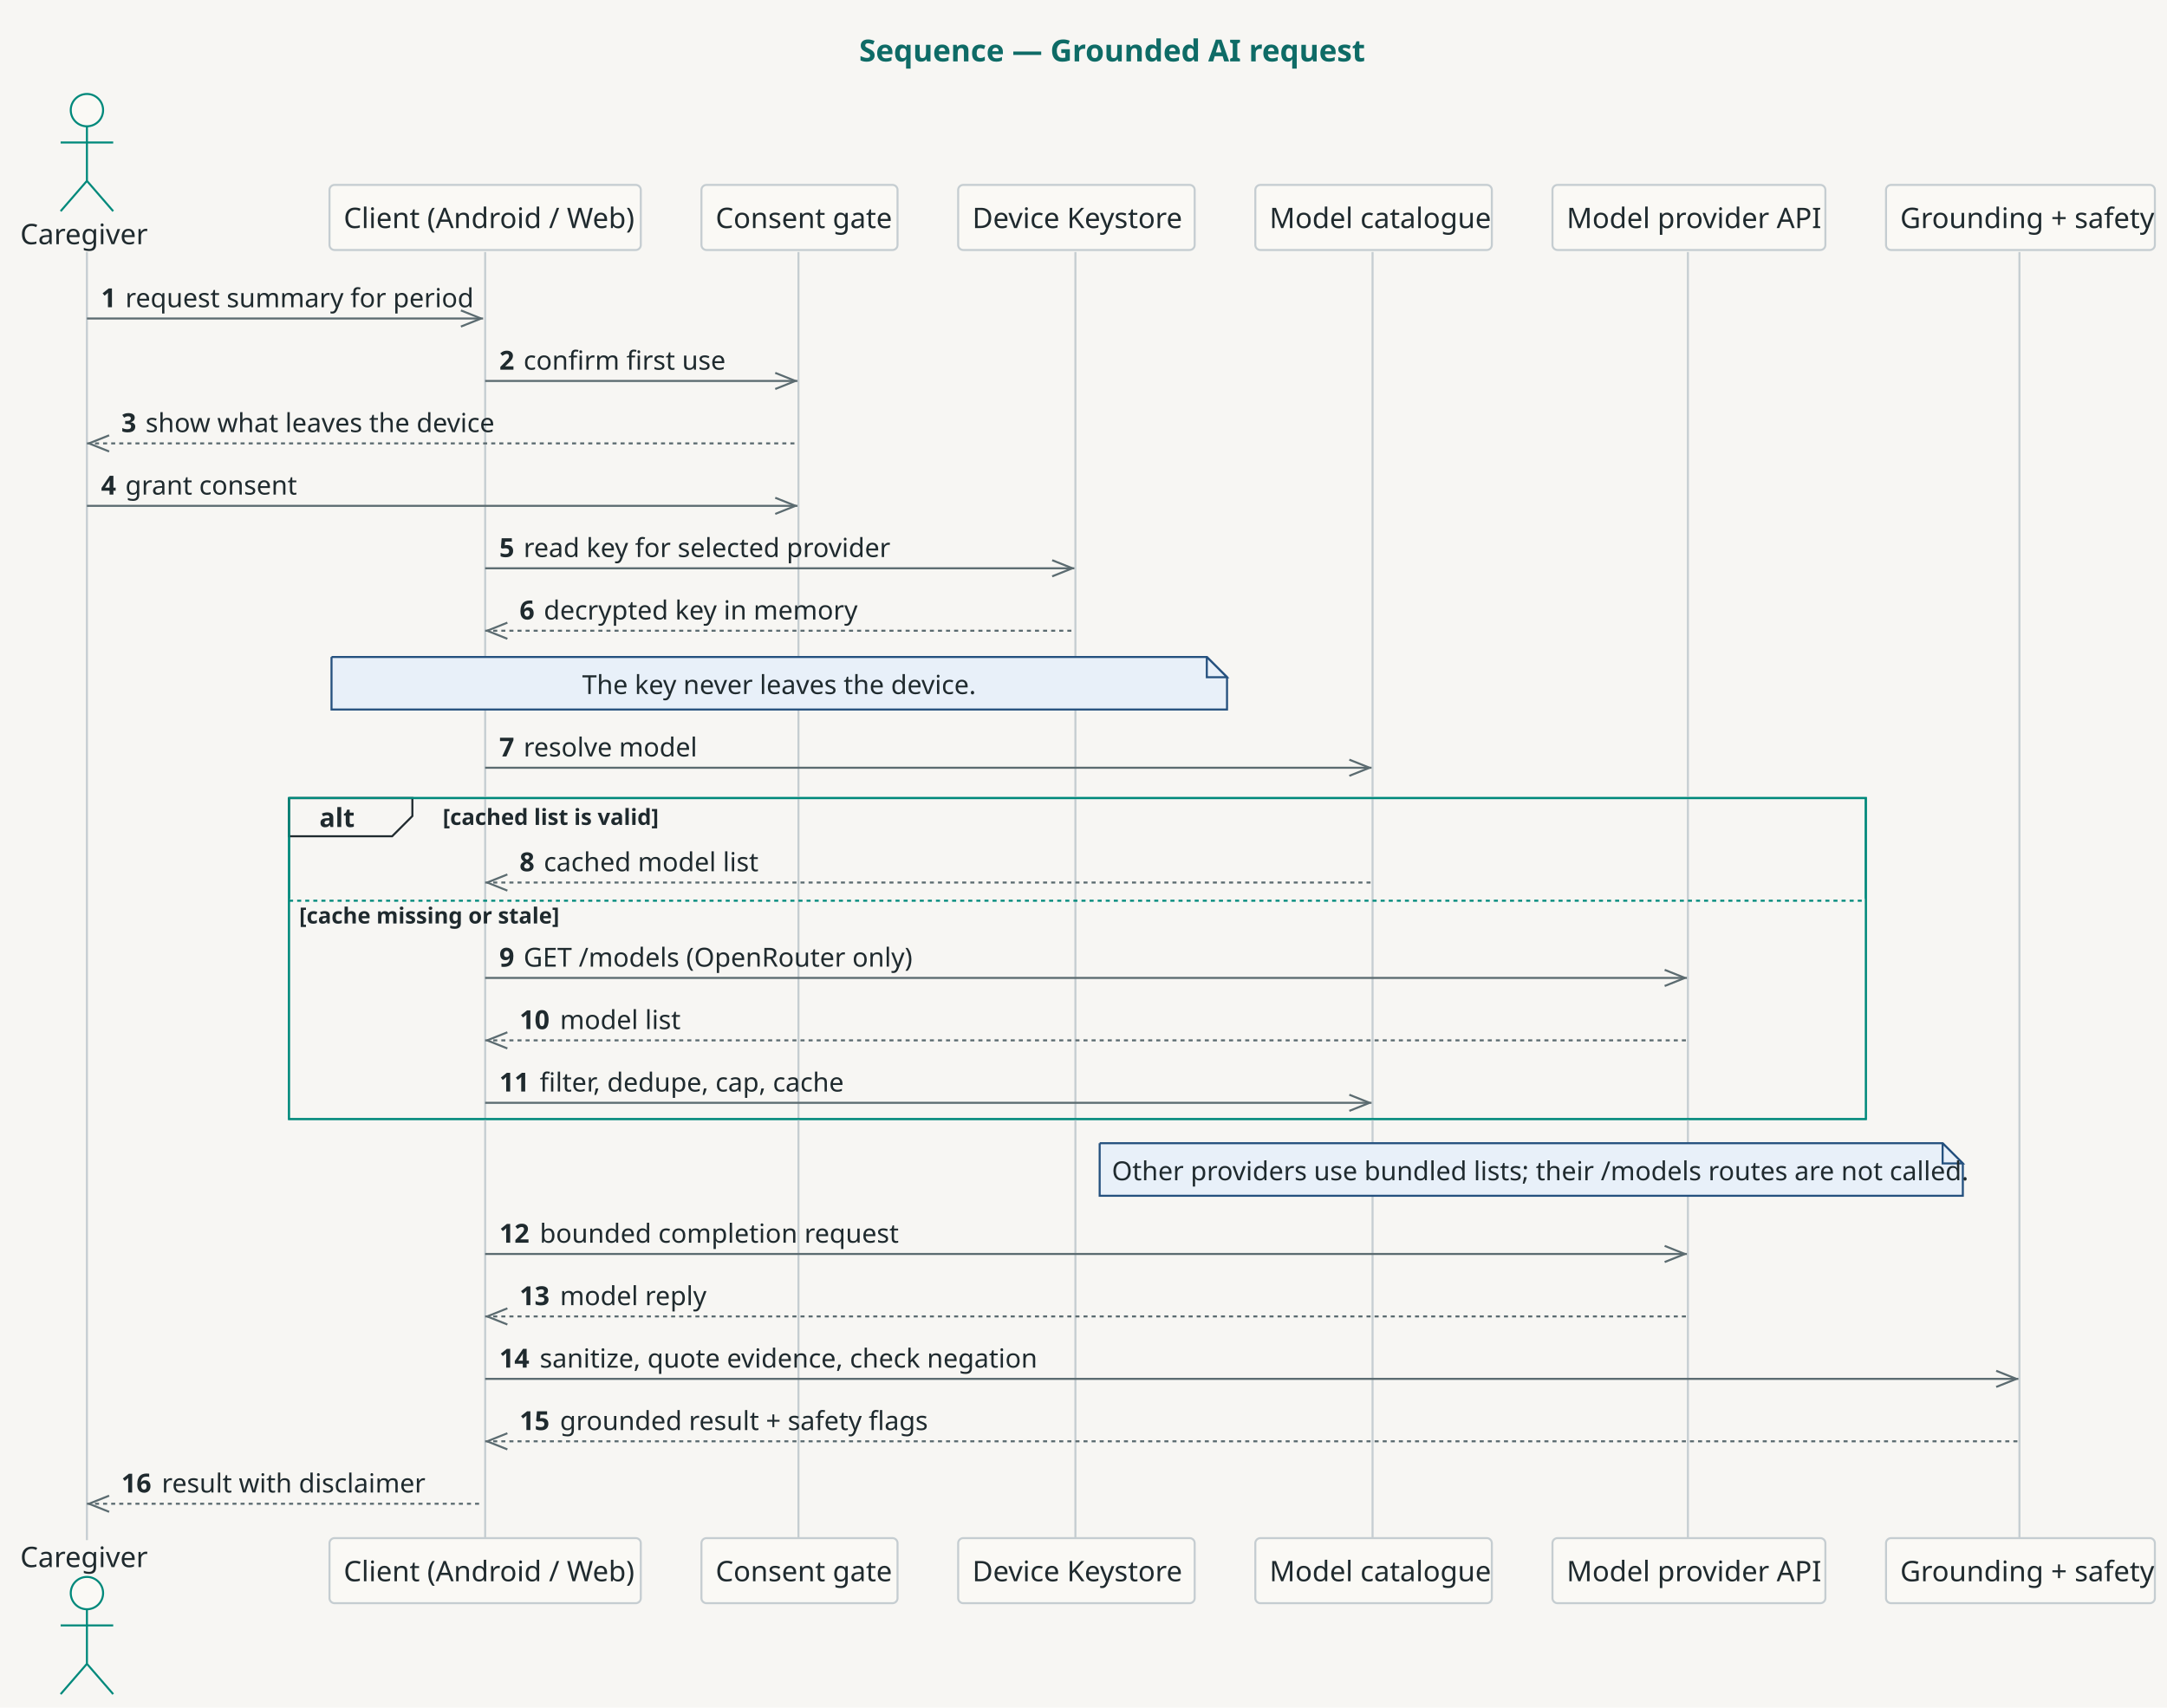
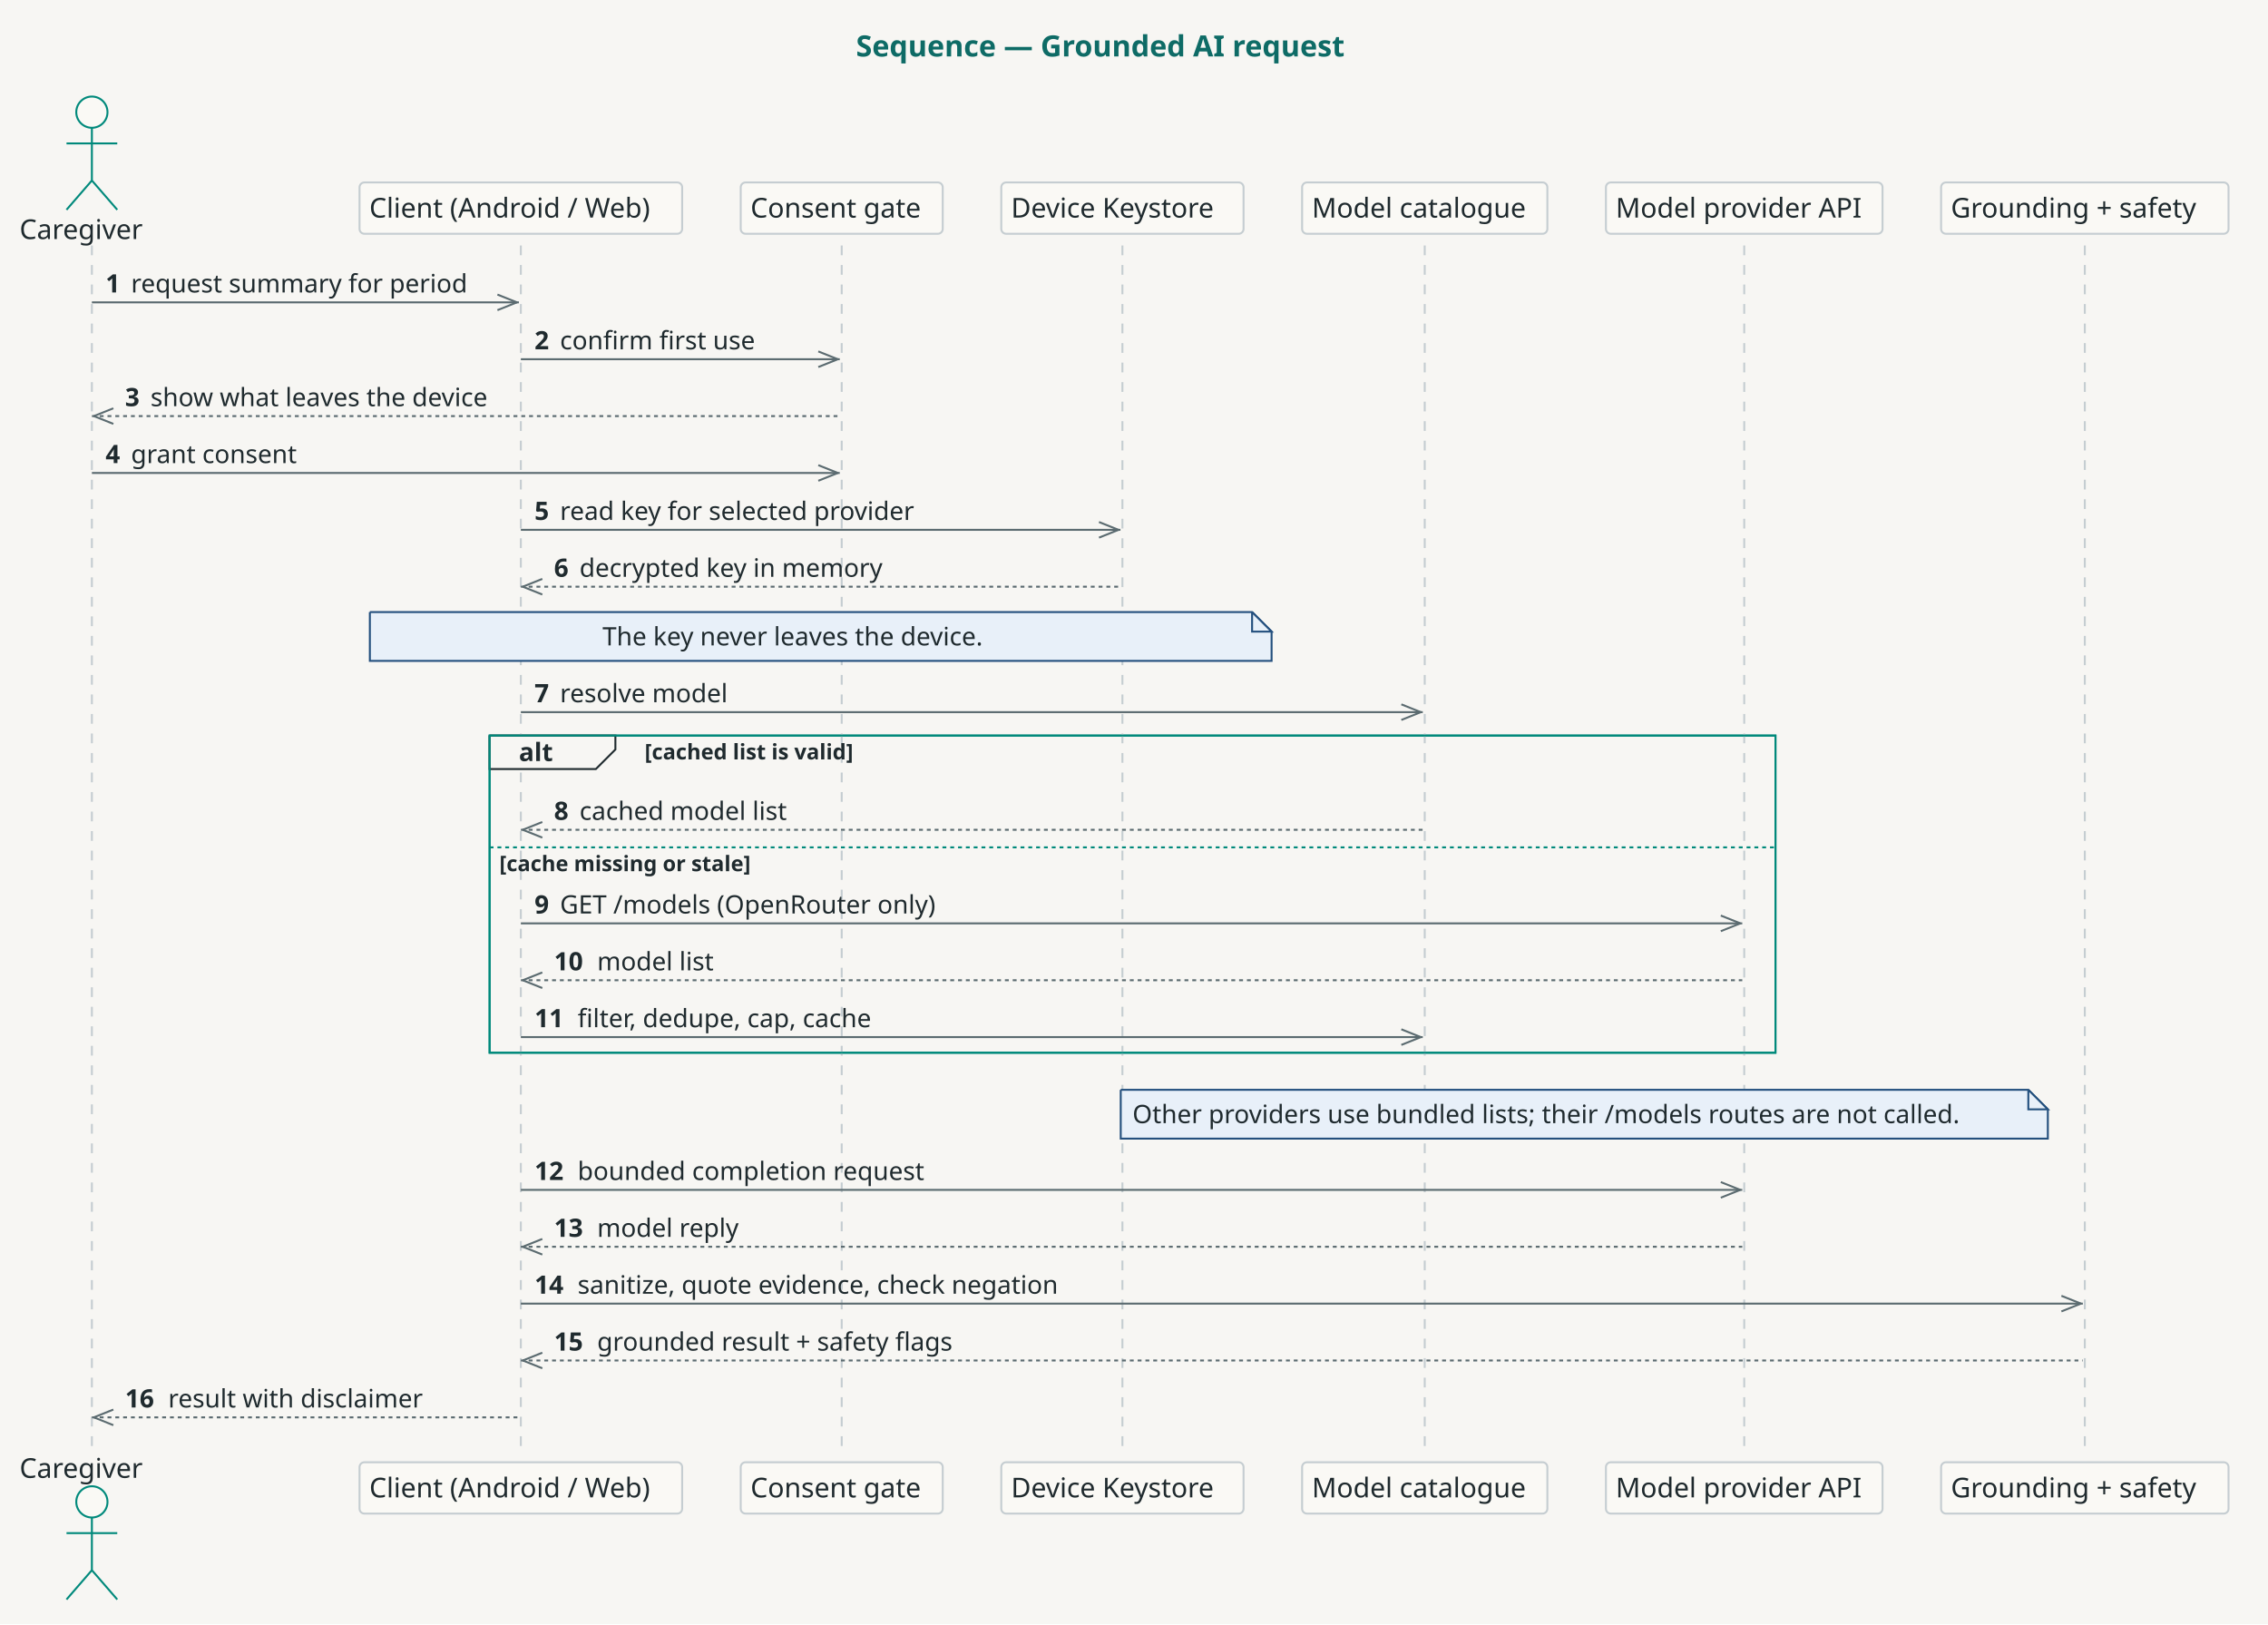
- <svg xmlns="http://www.w3.org/2000/svg" contentStyleType="text/css" height="845px" preserveAspectRatio="none" style="width:1072px;height:845px;background:#F7F6F3;" version="1.1" viewBox="0 0 1072 845" width="1072px" zoomAndPan="magnify">
+ <svg xmlns="http://www.w3.org/2000/svg" version="1.1" data-diagram-type="SEQUENCE" style="width:1162px;height:832px;background:#F7F6F3;" width="1162px" height="832px" viewBox="0 0 1162 832" zoomAndPan="magnify" preserveAspectRatio="none" contentStyleType="text/css">
  <defs />
-   <g>
-     <rect fill="#F7F6F3" height="845" style="stroke:none;stroke-width:1.0;" width="1072" x="0" y="0" />
-     <text fill="#0E6B66" font-family="IBM Plex Sans" font-size="15" font-weight="bold" lengthAdjust="spacing" textLength="235" x="425" y="30.375">Sequence — Grounded AI request</text>
-     <rect fill="#F7F6F3" height="158.8" style="stroke:#00897B;stroke-width:1.0;" width="780" x="143" y="394.9" />
-     <rect fill="#F7F6F3" height="109" style="stroke:none;stroke-width:1.0;" width="780" x="143" y="444.7" />
-     <line style="stroke:#C5CDD1;stroke-width:1.0;" x1="43" x2="43" y1="124.7" y2="762.1" />
-     <line style="stroke:#C5CDD1;stroke-width:1.0;" x1="240" x2="240" y1="124.7" y2="762.1" />
-     <line style="stroke:#C5CDD1;stroke-width:1.0;" x1="395" x2="395" y1="124.7" y2="762.1" />
-     <line style="stroke:#C5CDD1;stroke-width:1.0;" x1="532" x2="532" y1="124.7" y2="762.1" />
-     <line style="stroke:#C5CDD1;stroke-width:1.0;" x1="679" x2="679" y1="124.7" y2="762.1" />
-     <line style="stroke:#C5CDD1;stroke-width:1.0;" x1="835" x2="835" y1="124.7" y2="762.1" />
-     <line style="stroke:#C5CDD1;stroke-width:1.0;" x1="999" x2="999" y1="124.7" y2="762.1" />
-     <text fill="#1F2A2E" font-family="IBM Plex Sans" font-size="14" lengthAdjust="spacing" textLength="60" x="10" y="120.85">Caregiver</text>
-     <ellipse cx="43" cy="54.5" fill="#FAF9F5" rx="8" ry="8" style="stroke:#00897B;stroke-width:1.0;" />
-     <path d="M43,62.5 L43,89.5 M30,70.5 L56,70.5 M43,89.5 L30,104.5 M43,89.5 L56,104.5 " fill="none" style="stroke:#00897B;stroke-width:1.0;" />
-     <text fill="#1F2A2E" font-family="IBM Plex Sans" font-size="14" lengthAdjust="spacing" textLength="60" x="10" y="775.45">Caregiver</text>
-     <ellipse cx="43" cy="788.3" fill="#FAF9F5" rx="8" ry="8" style="stroke:#00897B;stroke-width:1.0;" />
-     <path d="M43,796.3 L43,823.3 M30,804.3 L56,804.3 M43,823.3 L30,838.3 M43,823.3 L56,838.3 " fill="none" style="stroke:#00897B;stroke-width:1.0;" />
-     <rect fill="#FAF9F5" height="32.2" rx="2.5" ry="2.5" style="stroke:#C5CDD1;stroke-width:1.0;" width="154" x="163" y="91.5" />
-     <text fill="#1F2A2E" font-family="IBM Plex Sans" font-size="14" lengthAdjust="spacing" textLength="140" x="170" y="112.85">Client (Android / Web)</text>
-     <rect fill="#FAF9F5" height="32.2" rx="2.5" ry="2.5" style="stroke:#C5CDD1;stroke-width:1.0;" width="154" x="163" y="761.1" />
-     <text fill="#1F2A2E" font-family="IBM Plex Sans" font-size="14" lengthAdjust="spacing" textLength="140" x="170" y="782.45">Client (Android / Web)</text>
-     <rect fill="#FAF9F5" height="32.2" rx="2.5" ry="2.5" style="stroke:#C5CDD1;stroke-width:1.0;" width="97" x="347" y="91.5" />
-     <text fill="#1F2A2E" font-family="IBM Plex Sans" font-size="14" lengthAdjust="spacing" textLength="83" x="354" y="112.85">Consent gate</text>
-     <rect fill="#FAF9F5" height="32.2" rx="2.5" ry="2.5" style="stroke:#C5CDD1;stroke-width:1.0;" width="97" x="347" y="761.1" />
-     <text fill="#1F2A2E" font-family="IBM Plex Sans" font-size="14" lengthAdjust="spacing" textLength="83" x="354" y="782.45">Consent gate</text>
-     <rect fill="#FAF9F5" height="32.2" rx="2.5" ry="2.5" style="stroke:#C5CDD1;stroke-width:1.0;" width="117" x="474" y="91.5" />
-     <text fill="#1F2A2E" font-family="IBM Plex Sans" font-size="14" lengthAdjust="spacing" textLength="103" x="481" y="112.85">Device Keystore</text>
-     <rect fill="#FAF9F5" height="32.2" rx="2.5" ry="2.5" style="stroke:#C5CDD1;stroke-width:1.0;" width="117" x="474" y="761.1" />
-     <text fill="#1F2A2E" font-family="IBM Plex Sans" font-size="14" lengthAdjust="spacing" textLength="103" x="481" y="782.45">Device Keystore</text>
-     <rect fill="#FAF9F5" height="32.2" rx="2.5" ry="2.5" style="stroke:#C5CDD1;stroke-width:1.0;" width="117" x="621" y="91.5" />
-     <text fill="#1F2A2E" font-family="IBM Plex Sans" font-size="14" lengthAdjust="spacing" textLength="103" x="628" y="112.85">Model catalogue</text>
-     <rect fill="#FAF9F5" height="32.2" rx="2.5" ry="2.5" style="stroke:#C5CDD1;stroke-width:1.0;" width="117" x="621" y="761.1" />
-     <text fill="#1F2A2E" font-family="IBM Plex Sans" font-size="14" lengthAdjust="spacing" textLength="103" x="628" y="782.45">Model catalogue</text>
-     <rect fill="#FAF9F5" height="32.2" rx="2.5" ry="2.5" style="stroke:#C5CDD1;stroke-width:1.0;" width="135" x="768" y="91.5" />
-     <text fill="#1F2A2E" font-family="IBM Plex Sans" font-size="14" lengthAdjust="spacing" textLength="121" x="775" y="112.85">Model provider API</text>
-     <rect fill="#FAF9F5" height="32.2" rx="2.5" ry="2.5" style="stroke:#C5CDD1;stroke-width:1.0;" width="135" x="768" y="761.1" />
-     <text fill="#1F2A2E" font-family="IBM Plex Sans" font-size="14" lengthAdjust="spacing" textLength="121" x="775" y="782.45">Model provider API</text>
-     <rect fill="#FAF9F5" height="32.2" rx="2.5" ry="2.5" style="stroke:#C5CDD1;stroke-width:1.0;" width="133" x="933" y="91.5" />
-     <text fill="#1F2A2E" font-family="IBM Plex Sans" font-size="14" lengthAdjust="spacing" textLength="119" x="940" y="112.85">Grounding + safety</text>
-     <rect fill="#FAF9F5" height="32.2" rx="2.5" ry="2.5" style="stroke:#C5CDD1;stroke-width:1.0;" width="133" x="933" y="761.1" />
-     <text fill="#1F2A2E" font-family="IBM Plex Sans" font-size="14" lengthAdjust="spacing" textLength="119" x="940" y="782.45">Grounding + safety</text>
-     <line style="stroke:#5B6B70;stroke-width:1.0;" x1="238" x2="228" y1="157.6" y2="153.6" />
-     <line style="stroke:#5B6B70;stroke-width:1.0;" x1="238" x2="228" y1="157.6" y2="161.6" />
-     <line style="stroke:#5B6B70;stroke-width:1.0;" x1="43" x2="239" y1="157.6" y2="157.6" />
-     <text fill="#1F2A2E" font-family="IBM Plex Sans" font-size="13" font-weight="bold" lengthAdjust="spacing" textLength="8" x="50" y="152.025">1</text>
-     <text fill="#1F2A2E" font-family="IBM Plex Sans" font-size="13" lengthAdjust="spacing" textLength="161" x="62" y="152.025">request summary for period</text>
-     <line style="stroke:#5B6B70;stroke-width:1.0;" x1="393.5" x2="383.5" y1="188.5" y2="184.5" />
-     <line style="stroke:#5B6B70;stroke-width:1.0;" x1="393.5" x2="383.5" y1="188.5" y2="192.5" />
-     <line style="stroke:#5B6B70;stroke-width:1.0;" x1="240" x2="394.5" y1="188.5" y2="188.5" />
-     <text fill="#1F2A2E" font-family="IBM Plex Sans" font-size="13" font-weight="bold" lengthAdjust="spacing" textLength="8" x="247" y="182.925">2</text>
-     <text fill="#1F2A2E" font-family="IBM Plex Sans" font-size="13" lengthAdjust="spacing" textLength="93" x="259" y="182.925">confirm first use</text>
-     <line style="stroke:#5B6B70;stroke-width:1.0;" x1="44" x2="54" y1="219.4" y2="215.4" />
-     <line style="stroke:#5B6B70;stroke-width:1.0;" x1="44" x2="54" y1="219.4" y2="223.4" />
-     <line style="stroke:#5B6B70;stroke-width:1.0;stroke-dasharray:2.0,2.0;" x1="43" x2="394.5" y1="219.4" y2="219.4" />
-     <text fill="#1F2A2E" font-family="IBM Plex Sans" font-size="13" font-weight="bold" lengthAdjust="spacing" textLength="8" x="60" y="213.825">3</text>
-     <text fill="#1F2A2E" font-family="IBM Plex Sans" font-size="13" lengthAdjust="spacing" textLength="165" x="72" y="213.825">show what leaves the device</text>
-     <line style="stroke:#5B6B70;stroke-width:1.0;" x1="393.5" x2="383.5" y1="250.3" y2="246.3" />
-     <line style="stroke:#5B6B70;stroke-width:1.0;" x1="393.5" x2="383.5" y1="250.3" y2="254.3" />
-     <line style="stroke:#5B6B70;stroke-width:1.0;" x1="43" x2="394.5" y1="250.3" y2="250.3" />
-     <text fill="#1F2A2E" font-family="IBM Plex Sans" font-size="13" font-weight="bold" lengthAdjust="spacing" textLength="8" x="50" y="244.725">4</text>
-     <text fill="#1F2A2E" font-family="IBM Plex Sans" font-size="13" lengthAdjust="spacing" textLength="80" x="62" y="244.725">grant consent</text>
-     <line style="stroke:#5B6B70;stroke-width:1.0;" x1="530.5" x2="520.5" y1="281.2" y2="277.2" />
-     <line style="stroke:#5B6B70;stroke-width:1.0;" x1="530.5" x2="520.5" y1="281.2" y2="285.2" />
-     <line style="stroke:#5B6B70;stroke-width:1.0;" x1="240" x2="531.5" y1="281.2" y2="281.2" />
-     <text fill="#1F2A2E" font-family="IBM Plex Sans" font-size="13" font-weight="bold" lengthAdjust="spacing" textLength="8" x="247" y="275.625">5</text>
-     <text fill="#1F2A2E" font-family="IBM Plex Sans" font-size="13" lengthAdjust="spacing" textLength="175" x="259" y="275.625">read key for selected provider</text>
-     <line style="stroke:#5B6B70;stroke-width:1.0;" x1="241" x2="251" y1="312.1" y2="308.1" />
-     <line style="stroke:#5B6B70;stroke-width:1.0;" x1="241" x2="251" y1="312.1" y2="316.1" />
-     <line style="stroke:#5B6B70;stroke-width:1.0;stroke-dasharray:2.0,2.0;" x1="240" x2="531.5" y1="312.1" y2="312.1" />
-     <text fill="#1F2A2E" font-family="IBM Plex Sans" font-size="13" font-weight="bold" lengthAdjust="spacing" textLength="8" x="257" y="306.525">6</text>
-     <text fill="#1F2A2E" font-family="IBM Plex Sans" font-size="13" lengthAdjust="spacing" textLength="147" x="269" y="306.525">decrypted key in memory</text>
-     <path d="M164,325.1 L164,351.1 L607,351.1 L607,335.1 L597,325.1 L164,325.1 " fill="#E8F0F9" style="stroke:#24507E;stroke-width:1.0;" />
-     <path d="M597,325.1 L597,335.1 L607,335.1 L597,325.1 " fill="#E8F0F9" style="stroke:#24507E;stroke-width:1.0;" />
-     <text fill="#1F2A2E" font-family="IBM Plex Sans" font-size="13" lengthAdjust="spacing" textLength="186" x="288" y="343.425">The key never leaves the device.</text>
-     <line style="stroke:#5B6B70;stroke-width:1.0;" x1="677.5" x2="667.5" y1="379.9" y2="375.9" />
-     <line style="stroke:#5B6B70;stroke-width:1.0;" x1="677.5" x2="667.5" y1="379.9" y2="383.9" />
-     <line style="stroke:#5B6B70;stroke-width:1.0;" x1="240" x2="678.5" y1="379.9" y2="379.9" />
-     <text fill="#1F2A2E" font-family="IBM Plex Sans" font-size="13" font-weight="bold" lengthAdjust="spacing" textLength="8" x="247" y="374.325">7</text>
-     <text fill="#1F2A2E" font-family="IBM Plex Sans" font-size="13" lengthAdjust="spacing" textLength="82" x="259" y="374.325">resolve model</text>
-     <path d="M143,394.9 L204,394.9 L204,403.8 L194,413.8 L143,413.8 L143,394.9 " fill="#F7F6F3" style="stroke:#1F2A2E;stroke-width:1.0;" />
-     <rect fill="none" height="158.8" style="stroke:#00897B;stroke-width:1.0;" width="780" x="143" y="394.9" />
-     <text fill="#1F2A2E" font-family="IBM Plex Sans" font-size="13" font-weight="bold" lengthAdjust="spacing" textLength="16" x="158" y="409.225">alt</text>
-     <text fill="#1F2A2E" font-family="IBM Plex Sans" font-size="11" font-weight="bold" lengthAdjust="spacing" textLength="105" x="219" y="408.175">[cached list is valid]</text>
-     <line style="stroke:#5B6B70;stroke-width:1.0;" x1="241" x2="251" y1="436.7" y2="432.7" />
-     <line style="stroke:#5B6B70;stroke-width:1.0;" x1="241" x2="251" y1="436.7" y2="440.7" />
-     <line style="stroke:#5B6B70;stroke-width:1.0;stroke-dasharray:2.0,2.0;" x1="240" x2="678.5" y1="436.7" y2="436.7" />
-     <text fill="#1F2A2E" font-family="IBM Plex Sans" font-size="13" font-weight="bold" lengthAdjust="spacing" textLength="8" x="257" y="431.125">8</text>
-     <text fill="#1F2A2E" font-family="IBM Plex Sans" font-size="13" lengthAdjust="spacing" textLength="104" x="269" y="431.125">cached model list</text>
-     <line style="stroke:#00897B;stroke-width:1.0;stroke-dasharray:2.0,2.0;" x1="143" x2="923" y1="445.7" y2="445.7" />
-     <text fill="#1F2A2E" font-family="IBM Plex Sans" font-size="11" font-weight="bold" lengthAdjust="spacing" textLength="124" x="148" y="456.975">[cache missing or stale]</text>
-     <line style="stroke:#5B6B70;stroke-width:1.0;" x1="833.5" x2="823.5" y1="483.9" y2="479.9" />
-     <line style="stroke:#5B6B70;stroke-width:1.0;" x1="833.5" x2="823.5" y1="483.9" y2="487.9" />
-     <line style="stroke:#5B6B70;stroke-width:1.0;" x1="240" x2="834.5" y1="483.9" y2="483.9" />
-     <text fill="#1F2A2E" font-family="IBM Plex Sans" font-size="13" font-weight="bold" lengthAdjust="spacing" textLength="8" x="247" y="478.325">9</text>
-     <text fill="#1F2A2E" font-family="IBM Plex Sans" font-size="13" lengthAdjust="spacing" textLength="183" x="259" y="478.325">GET /models (OpenRouter only)</text>
-     <line style="stroke:#5B6B70;stroke-width:1.0;" x1="241" x2="251" y1="514.8" y2="510.8" />
-     <line style="stroke:#5B6B70;stroke-width:1.0;" x1="241" x2="251" y1="514.8" y2="518.8" />
-     <line style="stroke:#5B6B70;stroke-width:1.0;stroke-dasharray:2.0,2.0;" x1="240" x2="834.5" y1="514.8" y2="514.8" />
-     <text fill="#1F2A2E" font-family="IBM Plex Sans" font-size="13" font-weight="bold" lengthAdjust="spacing" textLength="16" x="257" y="509.225">10</text>
-     <text fill="#1F2A2E" font-family="IBM Plex Sans" font-size="13" lengthAdjust="spacing" textLength="58" x="277" y="509.225">model list</text>
-     <line style="stroke:#5B6B70;stroke-width:1.0;" x1="677.5" x2="667.5" y1="545.7" y2="541.7" />
-     <line style="stroke:#5B6B70;stroke-width:1.0;" x1="677.5" x2="667.5" y1="545.7" y2="549.7" />
-     <line style="stroke:#5B6B70;stroke-width:1.0;" x1="240" x2="678.5" y1="545.7" y2="545.7" />
-     <text fill="#1F2A2E" font-family="IBM Plex Sans" font-size="13" font-weight="bold" lengthAdjust="spacing" textLength="16" x="247" y="540.125">11</text>
-     <text fill="#1F2A2E" font-family="IBM Plex Sans" font-size="13" lengthAdjust="spacing" textLength="151" x="267" y="540.125">filter, dedupe, cap, cache</text>
-     <path d="M544,565.7 L544,591.7 L971,591.7 L971,575.7 L961,565.7 L544,565.7 " fill="#E8F0F9" style="stroke:#24507E;stroke-width:1.0;" />
-     <path d="M961,565.7 L961,575.7 L971,575.7 L961,565.7 " fill="#E8F0F9" style="stroke:#24507E;stroke-width:1.0;" />
-     <text fill="#1F2A2E" font-family="IBM Plex Sans" font-size="13" lengthAdjust="spacing" textLength="406" x="550" y="584.025">Other providers use bundled lists; their /models routes are not called.</text>
-     <line style="stroke:#5B6B70;stroke-width:1.0;" x1="833.5" x2="823.5" y1="620.5" y2="616.5" />
-     <line style="stroke:#5B6B70;stroke-width:1.0;" x1="833.5" x2="823.5" y1="620.5" y2="624.5" />
-     <line style="stroke:#5B6B70;stroke-width:1.0;" x1="240" x2="834.5" y1="620.5" y2="620.5" />
-     <text fill="#1F2A2E" font-family="IBM Plex Sans" font-size="13" font-weight="bold" lengthAdjust="spacing" textLength="16" x="247" y="614.925">12</text>
-     <text fill="#1F2A2E" font-family="IBM Plex Sans" font-size="13" lengthAdjust="spacing" textLength="169" x="267" y="614.925">bounded completion request</text>
-     <line style="stroke:#5B6B70;stroke-width:1.0;" x1="241" x2="251" y1="651.4" y2="647.4" />
-     <line style="stroke:#5B6B70;stroke-width:1.0;" x1="241" x2="251" y1="651.4" y2="655.4" />
-     <line style="stroke:#5B6B70;stroke-width:1.0;stroke-dasharray:2.0,2.0;" x1="240" x2="834.5" y1="651.4" y2="651.4" />
-     <text fill="#1F2A2E" font-family="IBM Plex Sans" font-size="13" font-weight="bold" lengthAdjust="spacing" textLength="16" x="257" y="645.825">13</text>
-     <text fill="#1F2A2E" font-family="IBM Plex Sans" font-size="13" lengthAdjust="spacing" textLength="70" x="277" y="645.825">model reply</text>
-     <line style="stroke:#5B6B70;stroke-width:1.0;" x1="997.5" x2="987.5" y1="682.3" y2="678.3" />
-     <line style="stroke:#5B6B70;stroke-width:1.0;" x1="997.5" x2="987.5" y1="682.3" y2="686.3" />
-     <line style="stroke:#5B6B70;stroke-width:1.0;" x1="240" x2="998.5" y1="682.3" y2="682.3" />
-     <text fill="#1F2A2E" font-family="IBM Plex Sans" font-size="13" font-weight="bold" lengthAdjust="spacing" textLength="16" x="247" y="676.725">14</text>
-     <text fill="#1F2A2E" font-family="IBM Plex Sans" font-size="13" lengthAdjust="spacing" textLength="235" x="267" y="676.725">sanitize, quote evidence, check negation</text>
-     <line style="stroke:#5B6B70;stroke-width:1.0;" x1="241" x2="251" y1="713.2" y2="709.2" />
-     <line style="stroke:#5B6B70;stroke-width:1.0;" x1="241" x2="251" y1="713.2" y2="717.2" />
-     <line style="stroke:#5B6B70;stroke-width:1.0;stroke-dasharray:2.0,2.0;" x1="240" x2="998.5" y1="713.2" y2="713.2" />
-     <text fill="#1F2A2E" font-family="IBM Plex Sans" font-size="13" font-weight="bold" lengthAdjust="spacing" textLength="16" x="257" y="707.625">15</text>
-     <text fill="#1F2A2E" font-family="IBM Plex Sans" font-size="13" lengthAdjust="spacing" textLength="173" x="277" y="707.625">grounded result + safety flags</text>
-     <line style="stroke:#5B6B70;stroke-width:1.0;" x1="44" x2="54" y1="744.1" y2="740.1" />
-     <line style="stroke:#5B6B70;stroke-width:1.0;" x1="44" x2="54" y1="744.1" y2="748.1" />
-     <line style="stroke:#5B6B70;stroke-width:1.0;stroke-dasharray:2.0,2.0;" x1="43" x2="239" y1="744.1" y2="744.1" />
-     <text fill="#1F2A2E" font-family="IBM Plex Sans" font-size="13" font-weight="bold" lengthAdjust="spacing" textLength="16" x="60" y="738.525">16</text>
-     <text fill="#1F2A2E" font-family="IBM Plex Sans" font-size="13" lengthAdjust="spacing" textLength="126" x="80" y="738.525">result with disclaimer</text>
+   <g font-family="sans-serif" lengthAdjust="spacing">
+     <rect x="0" y="0" width="1162" height="832" fill="#F7F6F3" style="stroke:none;" />
+     <g class="title" data-source-line="90">
+       <text x="438.557" y="28.923" fill="#0E6B66" font-size="15" textLength="283.667" font-weight="700" font-family="'IBM Plex Sans'">Sequence — Grounded AI request</text>
+     </g>
+     <rect x="250.853" y="376.82" width="658.795" height="162.469" fill="#F7F6F3" style="stroke:#F7F6F3;stroke-width:1;" />
+     <rect x="250.853" y="376.82" width="658.795" height="162.469" fill="none" style="stroke:#00897B;stroke-width:1;" />
+     <g>
+       <rect x="43.577" y="125.758" width="8" height="618.328" fill="#000" fill-opacity="0" />
+       <line x1="47.077" y1="125.758" x2="47.077" y2="744.086" style="stroke:#C5CDD1;stroke-width:1;stroke-dasharray:5,5;" />
+     </g>
+     <g>
+       <rect x="263.353" y="125.758" width="8" height="618.328" fill="#000" fill-opacity="0" />
+       <line x1="266.853" y1="125.758" x2="266.853" y2="744.086" style="stroke:#C5CDD1;stroke-width:1;stroke-dasharray:5,5;" />
+     </g>
+     <g>
+       <rect x="427.753" y="125.758" width="8" height="618.328" fill="#000" fill-opacity="0" />
+       <line x1="431.253" y1="125.758" x2="431.253" y2="744.086" style="stroke:#C5CDD1;stroke-width:1;stroke-dasharray:5,5;" />
+     </g>
+     <g>
+       <rect x="571.567" y="125.758" width="8" height="618.328" fill="#000" fill-opacity="0" />
+       <line x1="575.067" y1="125.758" x2="575.067" y2="744.086" style="stroke:#C5CDD1;stroke-width:1;stroke-dasharray:5,5;" />
+     </g>
+     <g>
+       <rect x="726.458" y="125.758" width="8" height="618.328" fill="#000" fill-opacity="0" />
+       <line x1="729.958" y1="125.758" x2="729.958" y2="744.086" style="stroke:#C5CDD1;stroke-width:1;stroke-dasharray:5,5;" />
+     </g>
+     <g>
+       <rect x="890.148" y="125.758" width="8" height="618.328" fill="#000" fill-opacity="0" />
+       <line x1="893.648" y1="125.758" x2="893.648" y2="744.086" style="stroke:#C5CDD1;stroke-width:1;stroke-dasharray:5,5;" />
+     </g>
+     <g>
+       <rect x="1064.645" y="125.758" width="8" height="618.328" fill="#000" fill-opacity="0" />
+       <line x1="1068.145" y1="125.758" x2="1068.145" y2="744.086" style="stroke:#C5CDD1;stroke-width:1;stroke-dasharray:5,5;" />
+     </g>
+     <text x="10" y="122.456" fill="#1F2A2E" font-size="14" textLength="68.154" font-family="IBM Plex Sans">Caregiver</text>
+     <ellipse cx="47.077" cy="57.461" rx="8" ry="8" fill="#FAF9F5" style="stroke:#00897B;stroke-width:1;" />
+     <path d="M47.077,65.461 L47.077,92.461 M34.077,73.461 L60.077,73.461 M47.077,92.461 L34.077,107.461 M47.077,92.461 L60.077,107.461" style="stroke:#00897B;stroke-width:1;" fill="none" />
+     <rect x="184.203" y="93.461" width="165.299" height="26.297" fill="#FAF9F5" style="stroke:#C5CDD1;stroke-width:1;" rx="2.5" ry="2.5" />
+     <text x="189.203" y="111.456" fill="#1F2A2E" font-size="14" textLength="155.299" font-family="IBM Plex Sans">Client (Android / Web)</text>
+     <rect x="379.502" y="93.461" width="103.502" height="26.297" fill="#FAF9F5" style="stroke:#C5CDD1;stroke-width:1;" rx="2.5" ry="2.5" />
+     <text x="384.502" y="111.456" fill="#1F2A2E" font-size="14" textLength="93.502" font-family="IBM Plex Sans">Consent gate</text>
+     <rect x="513.004" y="93.461" width="124.126" height="26.297" fill="#FAF9F5" style="stroke:#C5CDD1;stroke-width:1;" rx="2.5" ry="2.5" />
+     <text x="518.004" y="111.456" fill="#1F2A2E" font-size="14" textLength="114.126" font-family="IBM Plex Sans">Device Keystore</text>
+     <rect x="667.13" y="93.461" width="125.657" height="26.297" fill="#FAF9F5" style="stroke:#C5CDD1;stroke-width:1;" rx="2.5" ry="2.5" />
+     <text x="672.13" y="111.456" fill="#1F2A2E" font-size="14" textLength="115.657" font-family="IBM Plex Sans">Model catalogue</text>
+     <rect x="822.787" y="93.461" width="141.722" height="26.297" fill="#FAF9F5" style="stroke:#C5CDD1;stroke-width:1;" rx="2.5" ry="2.5" />
+     <text x="827.787" y="111.456" fill="#1F2A2E" font-size="14" textLength="131.722" font-family="IBM Plex Sans">Model provider API</text>
+     <rect x="994.509" y="93.461" width="147.272" height="26.297" fill="#FAF9F5" style="stroke:#C5CDD1;stroke-width:1;" rx="2.5" ry="2.5" />
+     <text x="999.509" y="111.456" fill="#1F2A2E" font-size="14" textLength="137.272" font-family="IBM Plex Sans">Grounding + safety</text>
+     <text x="10" y="757.081" fill="#1F2A2E" font-size="14" textLength="68.154" font-family="IBM Plex Sans">Caregiver</text>
+     <ellipse cx="47.077" cy="769.383" rx="8" ry="8" fill="#FAF9F5" style="stroke:#00897B;stroke-width:1;" />
+     <path d="M47.077,777.383 L47.077,804.383 M34.077,785.383 L60.077,785.383 M47.077,804.383 L34.077,819.383 M47.077,804.383 L60.077,819.383" style="stroke:#00897B;stroke-width:1;" fill="none" />
+     <rect x="184.203" y="749.086" width="165.299" height="26.297" fill="#FAF9F5" style="stroke:#C5CDD1;stroke-width:1;" rx="2.5" ry="2.5" />
+     <text x="189.203" y="767.081" fill="#1F2A2E" font-size="14" textLength="155.299" font-family="IBM Plex Sans">Client (Android / Web)</text>
+     <rect x="379.502" y="749.086" width="103.502" height="26.297" fill="#FAF9F5" style="stroke:#C5CDD1;stroke-width:1;" rx="2.5" ry="2.5" />
+     <text x="384.502" y="767.081" fill="#1F2A2E" font-size="14" textLength="93.502" font-family="IBM Plex Sans">Consent gate</text>
+     <rect x="513.004" y="749.086" width="124.126" height="26.297" fill="#FAF9F5" style="stroke:#C5CDD1;stroke-width:1;" rx="2.5" ry="2.5" />
+     <text x="518.004" y="767.081" fill="#1F2A2E" font-size="14" textLength="114.126" font-family="IBM Plex Sans">Device Keystore</text>
+     <rect x="667.13" y="749.086" width="125.657" height="26.297" fill="#FAF9F5" style="stroke:#C5CDD1;stroke-width:1;" rx="2.5" ry="2.5" />
+     <text x="672.13" y="767.081" fill="#1F2A2E" font-size="14" textLength="115.657" font-family="IBM Plex Sans">Model catalogue</text>
+     <rect x="822.787" y="749.086" width="141.722" height="26.297" fill="#FAF9F5" style="stroke:#C5CDD1;stroke-width:1;" rx="2.5" ry="2.5" />
+     <text x="827.787" y="767.081" fill="#1F2A2E" font-size="14" textLength="131.722" font-family="IBM Plex Sans">Model provider API</text>
+     <rect x="994.509" y="749.086" width="147.272" height="26.297" fill="#FAF9F5" style="stroke:#C5CDD1;stroke-width:1;" rx="2.5" ry="2.5" />
+     <text x="999.509" y="767.081" fill="#1F2A2E" font-size="14" textLength="137.272" font-family="IBM Plex Sans">Grounding + safety</text>
+     <line x1="264.853" y1="154.891" x2="254.853" y2="150.891" style="stroke:#5B6B70;stroke-width:1;" />
+     <line x1="264.853" y1="154.891" x2="254.853" y2="158.891" style="stroke:#5B6B70;stroke-width:1;" />
+     <line x1="47.077" y1="154.891" x2="265.853" y2="154.891" style="stroke:#5B6B70;stroke-width:1;" />
+     <text x="54.077" y="149.825" fill="#1F2A2E" font-size="13" font-weight="700" font-family="IBM Plex Sans">1</text>
+     <text x="67.123" y="149.825" fill="#1F2A2E" font-size="13" textLength="182.73" font-family="IBM Plex Sans">request summary for period</text>
+     <line x1="429.253" y1="184.023" x2="419.253" y2="180.023" style="stroke:#5B6B70;stroke-width:1;" />
+     <line x1="429.253" y1="184.023" x2="419.253" y2="188.023" style="stroke:#5B6B70;stroke-width:1;" />
+     <line x1="266.853" y1="184.023" x2="430.253" y2="184.023" style="stroke:#5B6B70;stroke-width:1;" />
+     <text x="273.853" y="178.958" fill="#1F2A2E" font-size="13" font-weight="700" font-family="IBM Plex Sans">2</text>
+     <text x="286.898" y="178.958" fill="#1F2A2E" font-size="13" textLength="106.215" font-family="IBM Plex Sans">confirm first use</text>
+     <line x1="48.077" y1="213.156" x2="58.077" y2="209.156" style="stroke:#5B6B70;stroke-width:1;" />
+     <line x1="48.077" y1="213.156" x2="58.077" y2="217.156" style="stroke:#5B6B70;stroke-width:1;" />
+     <line x1="47.077" y1="213.156" x2="430.253" y2="213.156" style="stroke:#5B6B70;stroke-width:1;stroke-dasharray:2,2;" />
+     <text x="64.077" y="208.09" fill="#1F2A2E" font-size="13" font-weight="700" font-family="IBM Plex Sans">3</text>
+     <text x="77.123" y="208.09" fill="#1F2A2E" font-size="13" textLength="188.138" font-family="IBM Plex Sans">show what leaves the device</text>
+     <line x1="429.253" y1="242.289" x2="419.253" y2="238.289" style="stroke:#5B6B70;stroke-width:1;" />
+     <line x1="429.253" y1="242.289" x2="419.253" y2="246.289" style="stroke:#5B6B70;stroke-width:1;" />
+     <line x1="47.077" y1="242.289" x2="430.253" y2="242.289" style="stroke:#5B6B70;stroke-width:1;" />
+     <text x="54.077" y="237.223" fill="#1F2A2E" font-size="13" font-weight="700" font-family="IBM Plex Sans">4</text>
+     <text x="67.123" y="237.223" fill="#1F2A2E" font-size="13" textLength="90.479" font-family="IBM Plex Sans">grant consent</text>
+     <line x1="573.067" y1="271.422" x2="563.067" y2="267.422" style="stroke:#5B6B70;stroke-width:1;" />
+     <line x1="573.067" y1="271.422" x2="563.067" y2="275.422" style="stroke:#5B6B70;stroke-width:1;" />
+     <line x1="266.853" y1="271.422" x2="574.067" y2="271.422" style="stroke:#5B6B70;stroke-width:1;" />
+     <text x="273.853" y="266.356" fill="#1F2A2E" font-size="13" font-weight="700" font-family="IBM Plex Sans">5</text>
+     <text x="286.898" y="266.356" fill="#1F2A2E" font-size="13" textLength="196.511" font-family="IBM Plex Sans">read key for selected provider</text>
+     <line x1="267.853" y1="300.555" x2="277.853" y2="296.555" style="stroke:#5B6B70;stroke-width:1;" />
+     <line x1="267.853" y1="300.555" x2="277.853" y2="304.555" style="stroke:#5B6B70;stroke-width:1;" />
+     <line x1="266.853" y1="300.555" x2="574.067" y2="300.555" style="stroke:#5B6B70;stroke-width:1;stroke-dasharray:2,2;" />
+     <text x="283.853" y="295.489" fill="#1F2A2E" font-size="13" font-weight="700" font-family="IBM Plex Sans">6</text>
+     <text x="296.898" y="295.489" fill="#1F2A2E" font-size="13" textLength="167.819" font-family="IBM Plex Sans">decrypted key in memory</text>
+     <path d="M189.496,313.555 L189.496,338.555 L651.496,338.555 L651.496,323.555 L641.496,313.555 L189.496,313.555" style="stroke:#24507E;stroke-width:1;" fill="#E8F0F9" />
+     <path d="M641.496,313.555 L641.496,323.555 L651.496,323.555 L641.496,313.555" style="stroke:#24507E;stroke-width:1;" fill="#E8F0F9" />
+     <text x="308.689" y="330.622" fill="#1F2A2E" font-size="13" textLength="215.541" font-family="IBM Plex Sans">The key never leaves the device.</text>
+     <line x1="727.958" y1="364.82" x2="717.958" y2="360.82" style="stroke:#5B6B70;stroke-width:1;" />
+     <line x1="727.958" y1="364.82" x2="717.958" y2="368.82" style="stroke:#5B6B70;stroke-width:1;" />
+     <line x1="266.853" y1="364.82" x2="728.958" y2="364.82" style="stroke:#5B6B70;stroke-width:1;" />
+     <text x="273.853" y="359.754" fill="#1F2A2E" font-size="13" font-weight="700" font-family="IBM Plex Sans">7</text>
+     <text x="286.898" y="359.754" fill="#1F2A2E" font-size="13" textLength="91.984" font-family="IBM Plex Sans">resolve model</text>
+     <path d="M250.853,376.82 L315.295,376.82 L315.295,383.953 L305.295,393.953 L250.853,393.953 L250.853,376.82" style="stroke:#1F2A2E;stroke-width:1;" fill="#F7F6F3" />
+     <rect x="250.853" y="376.82" width="658.795" height="162.469" fill="none" style="stroke:#00897B;stroke-width:1;" />
+     <text x="265.853" y="389.887" fill="#1F2A2E" font-size="13" textLength="19.443" font-weight="700" font-family="IBM Plex Sans">alt</text>
+     <text x="330.295" y="389.031" fill="#1F2A2E" font-size="11" textLength="124.846" font-weight="700" font-family="IBM Plex Sans">[cached list is valid]</text>
+     <line x1="267.853" y1="425.086" x2="277.853" y2="421.086" style="stroke:#5B6B70;stroke-width:1;" />
+     <line x1="267.853" y1="425.086" x2="277.853" y2="429.086" style="stroke:#5B6B70;stroke-width:1;" />
+     <line x1="266.853" y1="425.086" x2="728.958" y2="425.086" style="stroke:#5B6B70;stroke-width:1;stroke-dasharray:2,2;" />
+     <text x="283.853" y="420.02" fill="#1F2A2E" font-size="13" font-weight="700" font-family="IBM Plex Sans">8</text>
+     <text x="296.898" y="420.02" fill="#1F2A2E" font-size="13" textLength="114.588" font-family="IBM Plex Sans">cached model list</text>
+     <line x1="250.853" y1="434.086" x2="909.648" y2="434.086" style="stroke:#00897B;stroke-width:1;stroke-dasharray:2,2;" />
+     <text x="255.853" y="446.296" fill="#1F2A2E" font-size="11" textLength="148.543" font-weight="700" font-family="IBM Plex Sans">[cache missing or stale]</text>
+     <line x1="891.648" y1="473.023" x2="881.648" y2="469.023" style="stroke:#5B6B70;stroke-width:1;" />
+     <line x1="891.648" y1="473.023" x2="881.648" y2="477.023" style="stroke:#5B6B70;stroke-width:1;" />
+     <line x1="266.853" y1="473.023" x2="892.648" y2="473.023" style="stroke:#5B6B70;stroke-width:1;" />
+     <text x="273.853" y="467.958" fill="#1F2A2E" font-size="13" font-weight="700" font-family="IBM Plex Sans">9</text>
+     <text x="286.898" y="467.958" fill="#1F2A2E" font-size="13" textLength="206.286" font-family="IBM Plex Sans">GET /models (OpenRouter only)</text>
+     <line x1="267.853" y1="502.156" x2="277.853" y2="498.156" style="stroke:#5B6B70;stroke-width:1;" />
+     <line x1="267.853" y1="502.156" x2="277.853" y2="506.156" style="stroke:#5B6B70;stroke-width:1;" />
+     <line x1="266.853" y1="502.156" x2="892.648" y2="502.156" style="stroke:#5B6B70;stroke-width:1;stroke-dasharray:2,2;" />
+     <text x="283.853" y="497.09" fill="#1F2A2E" font-size="13" textLength="18.091" font-weight="700" font-family="IBM Plex Sans">10</text>
+     <text x="305.943" y="497.09" fill="#1F2A2E" font-size="13" textLength="63.705" font-family="IBM Plex Sans">model list</text>
+     <line x1="727.958" y1="531.289" x2="717.958" y2="527.289" style="stroke:#5B6B70;stroke-width:1;" />
+     <line x1="727.958" y1="531.289" x2="717.958" y2="535.289" style="stroke:#5B6B70;stroke-width:1;" />
+     <line x1="266.853" y1="531.289" x2="728.958" y2="531.289" style="stroke:#5B6B70;stroke-width:1;" />
+     <text x="273.853" y="526.223" fill="#1F2A2E" font-size="13" textLength="18.091" font-weight="700" font-family="IBM Plex Sans">11</text>
+     <text x="295.943" y="526.223" fill="#1F2A2E" font-size="13" textLength="165.89" font-family="IBM Plex Sans">filter, dedupe, cap, cache</text>
+     <path d="M574.2,558.289 L574.2,583.289 L1049.2,583.289 L1049.2,568.289 L1039.2,558.289 L574.2,558.289" style="stroke:#24507E;stroke-width:1;" fill="#E8F0F9" />
+     <path d="M1039.2,558.289 L1039.2,568.289 L1049.2,568.289 L1039.2,558.289" style="stroke:#24507E;stroke-width:1;" fill="#E8F0F9" />
+     <text x="580.2" y="575.356" fill="#1F2A2E" font-size="13" textLength="454.207" font-family="IBM Plex Sans">Other providers use bundled lists; their /models routes are not called.</text>
+     <line x1="891.648" y1="609.555" x2="881.648" y2="605.555" style="stroke:#5B6B70;stroke-width:1;" />
+     <line x1="891.648" y1="609.555" x2="881.648" y2="613.555" style="stroke:#5B6B70;stroke-width:1;" />
+     <line x1="266.853" y1="609.555" x2="892.648" y2="609.555" style="stroke:#5B6B70;stroke-width:1;" />
+     <text x="273.853" y="604.489" fill="#1F2A2E" font-size="13" textLength="18.091" font-weight="700" font-family="IBM Plex Sans">12</text>
+     <text x="295.943" y="604.489" fill="#1F2A2E" font-size="13" textLength="187.681" font-family="IBM Plex Sans">bounded completion request</text>
+     <line x1="267.853" y1="638.688" x2="277.853" y2="634.688" style="stroke:#5B6B70;stroke-width:1;" />
+     <line x1="267.853" y1="638.688" x2="277.853" y2="642.688" style="stroke:#5B6B70;stroke-width:1;" />
+     <line x1="266.853" y1="638.688" x2="892.648" y2="638.688" style="stroke:#5B6B70;stroke-width:1;stroke-dasharray:2,2;" />
+     <text x="283.853" y="633.622" fill="#1F2A2E" font-size="13" textLength="18.091" font-weight="700" font-family="IBM Plex Sans">13</text>
+     <text x="305.943" y="633.622" fill="#1F2A2E" font-size="13" textLength="77.511" font-family="IBM Plex Sans">model reply</text>
+     <line x1="1066.145" y1="667.82" x2="1056.145" y2="663.82" style="stroke:#5B6B70;stroke-width:1;" />
+     <line x1="1066.145" y1="667.82" x2="1056.145" y2="671.82" style="stroke:#5B6B70;stroke-width:1;" />
+     <line x1="266.853" y1="667.82" x2="1067.145" y2="667.82" style="stroke:#5B6B70;stroke-width:1;" />
+     <text x="273.853" y="662.754" fill="#1F2A2E" font-size="13" textLength="18.091" font-weight="700" font-family="IBM Plex Sans">14</text>
+     <text x="295.943" y="662.754" fill="#1F2A2E" font-size="13" textLength="266.811" font-family="IBM Plex Sans">sanitize, quote evidence, check negation</text>
+     <line x1="267.853" y1="696.953" x2="277.853" y2="692.953" style="stroke:#5B6B70;stroke-width:1;" />
+     <line x1="267.853" y1="696.953" x2="277.853" y2="700.953" style="stroke:#5B6B70;stroke-width:1;" />
+     <line x1="266.853" y1="696.953" x2="1067.145" y2="696.953" style="stroke:#5B6B70;stroke-width:1;stroke-dasharray:2,2;" />
+     <text x="283.853" y="691.887" fill="#1F2A2E" font-size="13" textLength="18.091" font-weight="700" font-family="IBM Plex Sans">15</text>
+     <text x="305.943" y="691.887" fill="#1F2A2E" font-size="13" textLength="198.301" font-family="IBM Plex Sans">grounded result + safety flags</text>
+     <line x1="48.077" y1="726.086" x2="58.077" y2="722.086" style="stroke:#5B6B70;stroke-width:1;" />
+     <line x1="48.077" y1="726.086" x2="58.077" y2="730.086" style="stroke:#5B6B70;stroke-width:1;" />
+     <line x1="47.077" y1="726.086" x2="265.853" y2="726.086" style="stroke:#5B6B70;stroke-width:1;stroke-dasharray:2,2;" />
+     <text x="64.077" y="721.02" fill="#1F2A2E" font-size="13" textLength="18.091" font-weight="700" font-family="IBM Plex Sans">16</text>
+     <text x="86.168" y="721.02" fill="#1F2A2E" font-size="13" textLength="139.89" font-family="IBM Plex Sans">result with disclaimer</text>
  </g>
</svg>
